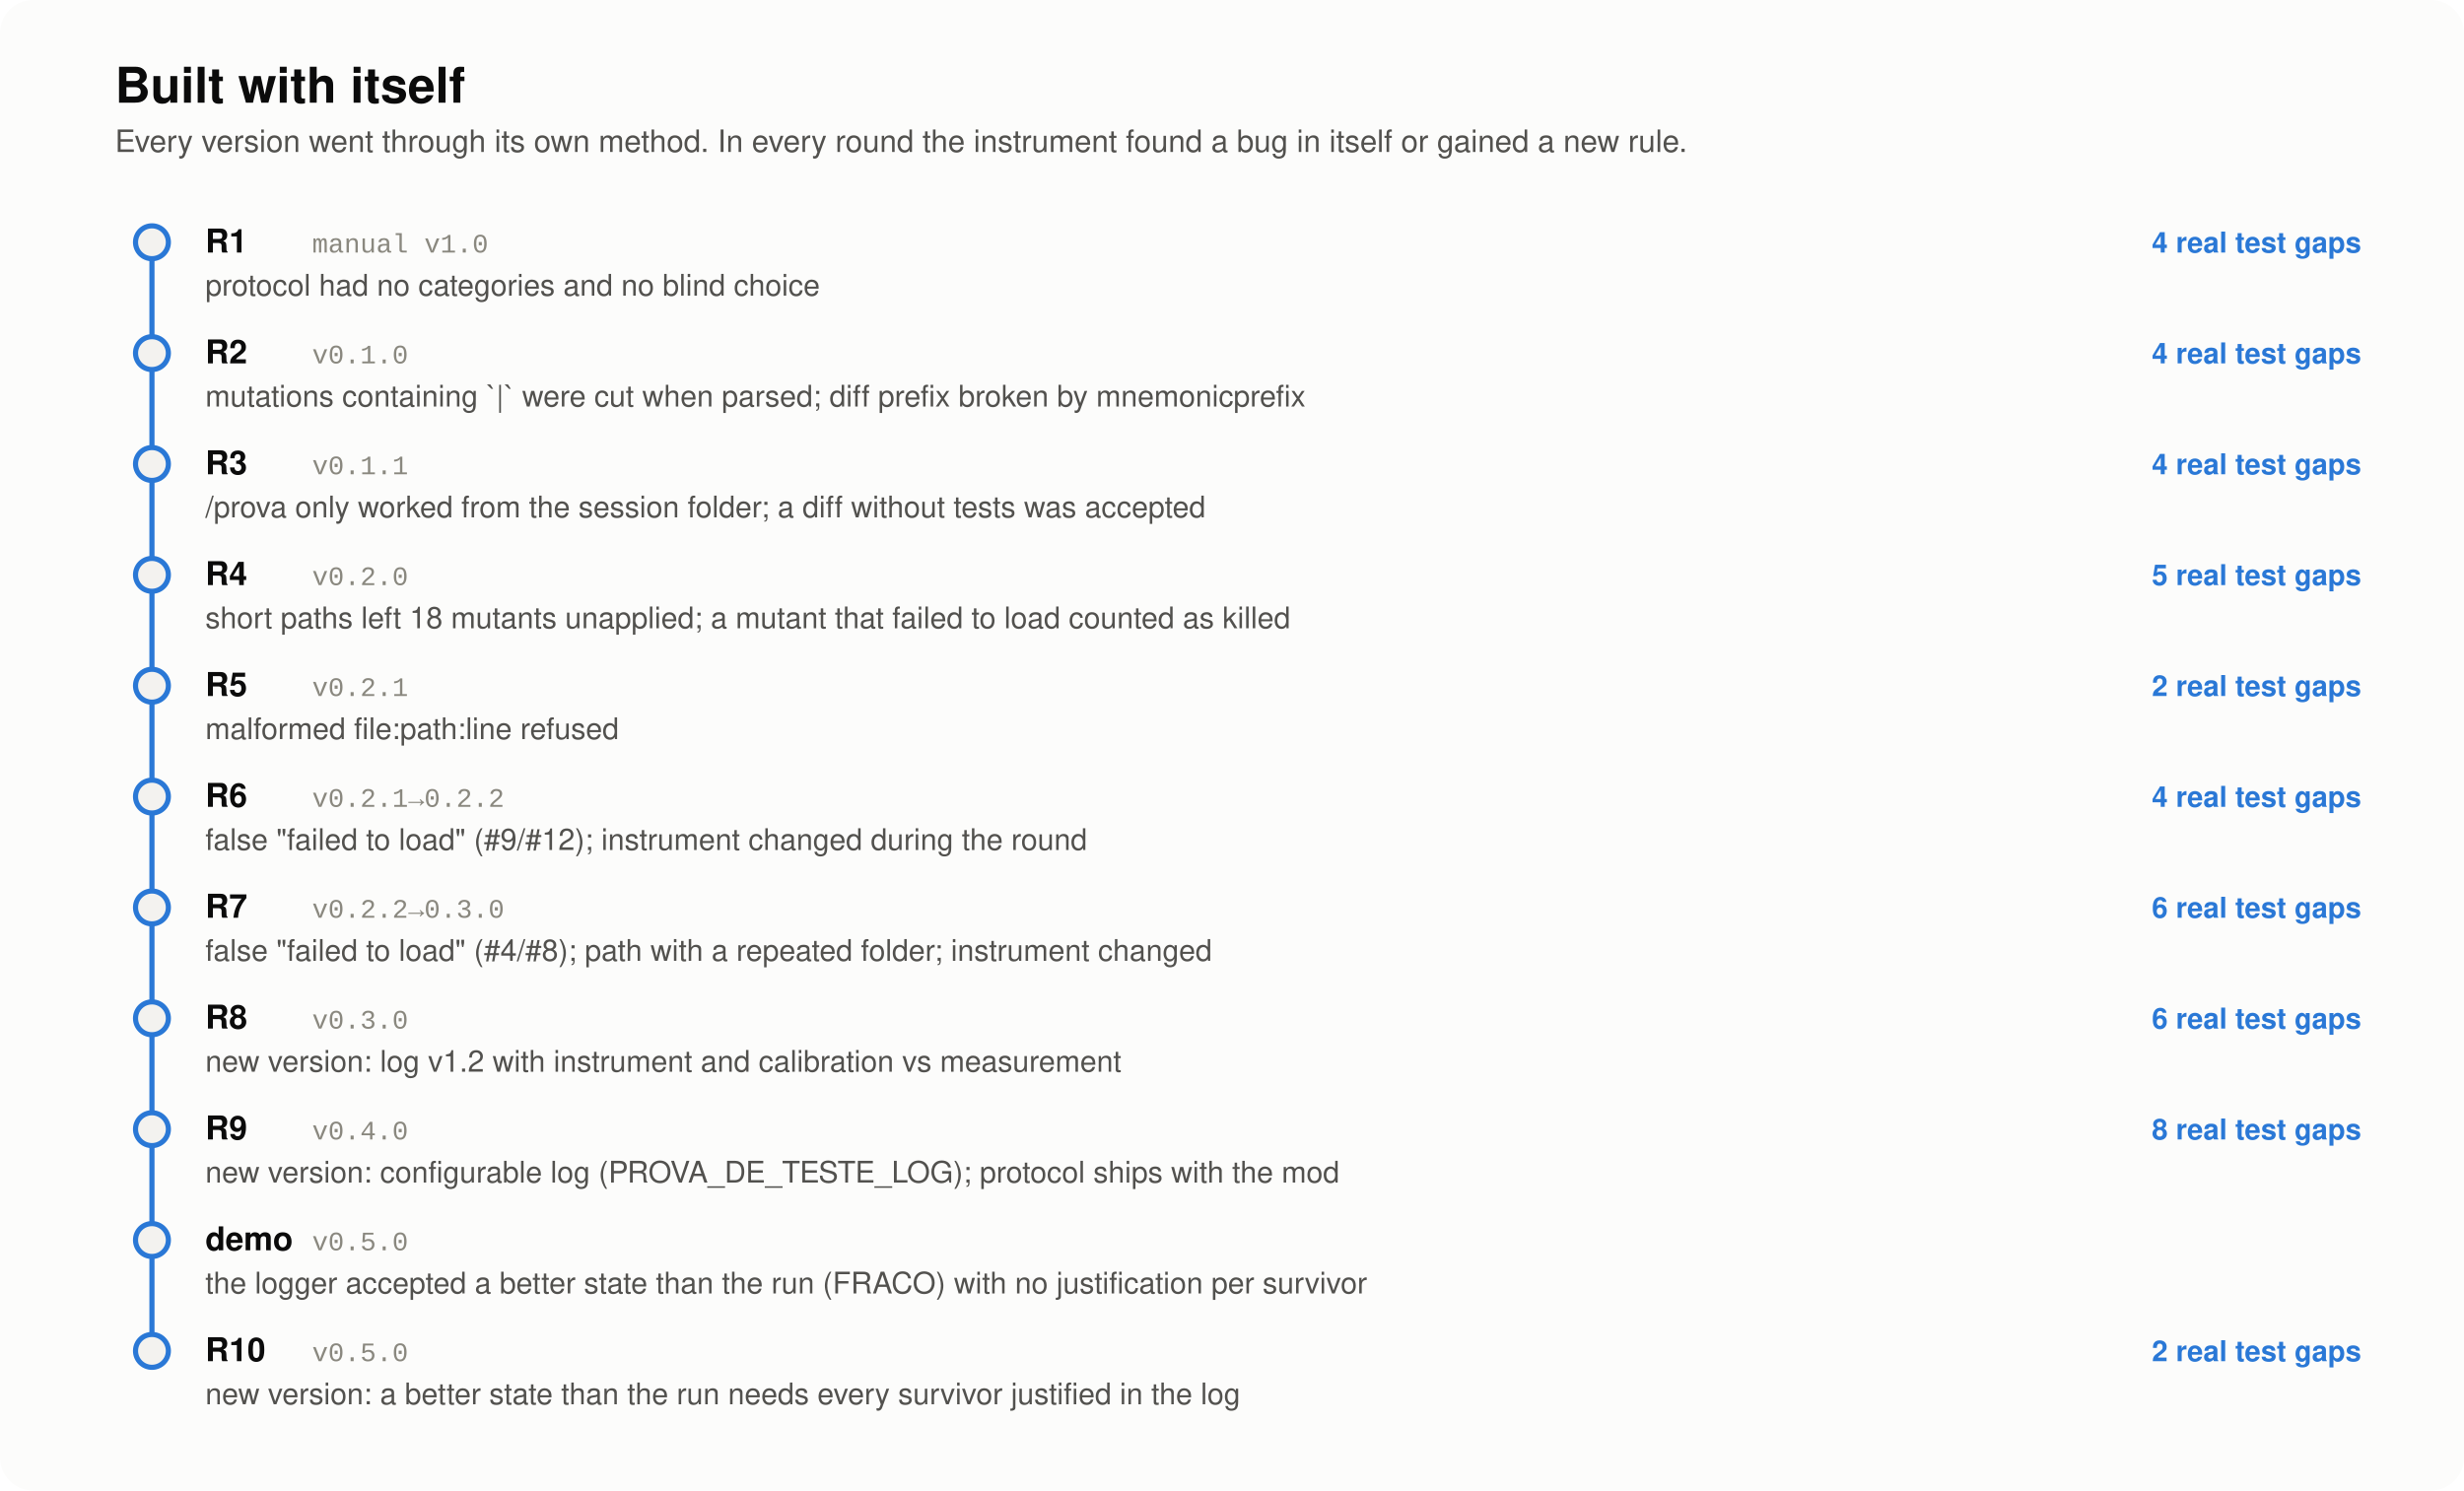
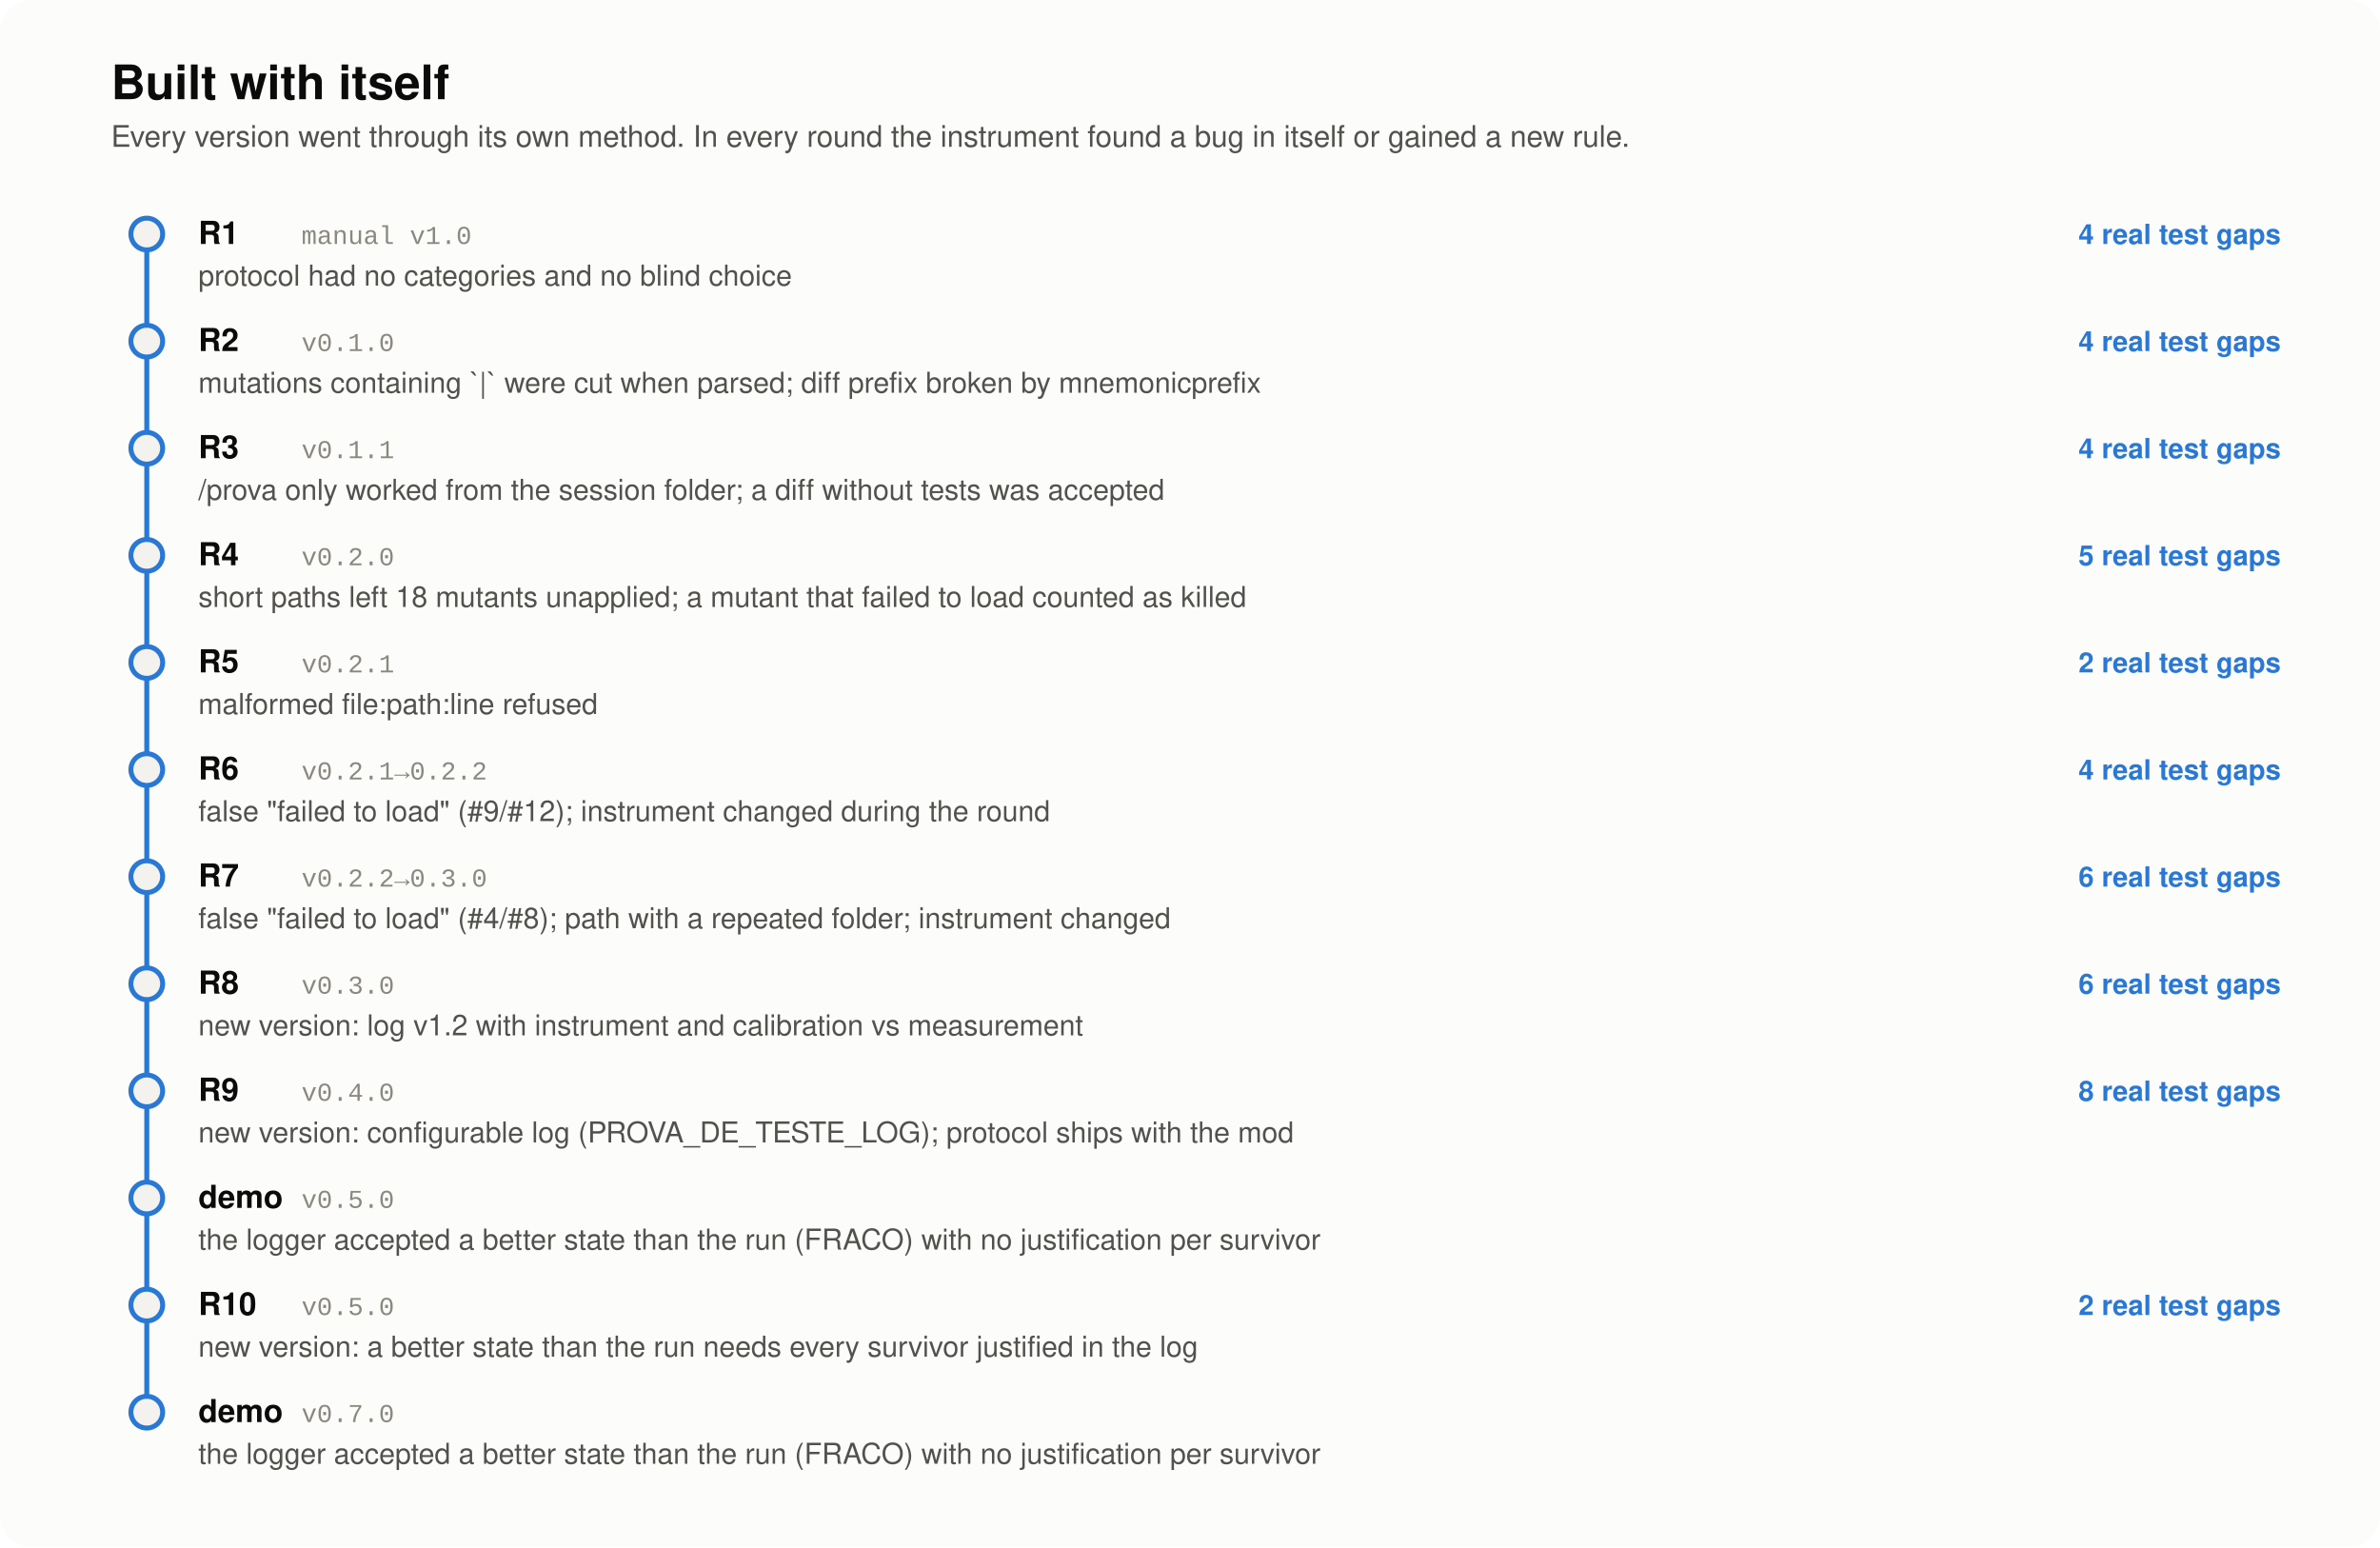
- <svg xmlns="http://www.w3.org/2000/svg" viewBox="0 0 1200 726" width="1200" height="726" role="img" aria-label="Timeline of the instrument calibration rounds" font-family="ui-sans-serif, -apple-system, 'Segoe UI', Helvetica, Arial, sans-serif">
+ <svg xmlns="http://www.w3.org/2000/svg" viewBox="0 0 1200 780" width="1200" height="780" role="img" aria-label="Timeline of the instrument calibration rounds" font-family="ui-sans-serif, -apple-system, 'Segoe UI', Helvetica, Arial, sans-serif">
  <style>
  .sup { fill: #fcfcfb; } .sup2 { fill: #f3f2ef; } .borda { stroke: #dedcd5; }
  .t1 { fill: #0b0b0b; } .t2 { fill: #52514e; } .t3 { fill: #8a887f; }
  .ac { fill: #2a78d6; } .acs { stroke: #2a78d6; } .acf { fill: #e8f1fb; }
  .ok { fill: #0f7a3d; } .okf { fill: #e3f3e8; }
  @media (prefers-color-scheme: dark) {
    .sup { fill: #1a1a19; } .sup2 { fill: #232322; } .borda { stroke: #3a3936; }
    .t1 { fill: #f0efec; } .t2 { fill: #c3c2b7; } .t3 { fill: #8f8d84; }
    .ac { fill: #3987e5; } .acs { stroke: #3987e5; } .acf { fill: #1d2c40; }
    .ok { fill: #4cc27a; } .okf { fill: #16301f; }
  }
  @media (prefers-reduced-motion: reduce) { * { animation: none !important; } }
</style>
-   <rect width="1200" height="726" rx="16" class="sup" />
+   <rect width="1200" height="780" rx="16" class="sup" />
  <text x="56" y="50" font-size="24" font-weight="800" class="t1">Built with itself</text>
  <text x="56" y="74" font-size="15" class="t2">Every version went through its own method. In every round the instrument found a bug in itself or gained a new rule.</text>
  <line x1="74" y1="126" x2="74" y2="164" class="acs" stroke-width="2.5" />
  <circle cx="74" cy="118" r="8" class="sup2 acs" stroke-width="2.5" />
  <text x="100" y="123" font-size="16" font-weight="700" class="t1">R1</text>
  <text x="152" y="123" font-size="13" class="t3" font-family="ui-monospace, 'SF Mono', Menlo, Consolas, 'Liberation Mono', monospace">manual v1.0</text>
  <text x="100" y="144" font-size="14.5" class="t2">protocol had no categories and no blind choice</text>
  <text x="1150" y="123" font-size="14" class="ac" text-anchor="end" font-weight="700">4 real test gaps</text>
  <line x1="74" y1="180" x2="74" y2="218" class="acs" stroke-width="2.5" />
  <circle cx="74" cy="172" r="8" class="sup2 acs" stroke-width="2.5" />
  <text x="100" y="177" font-size="16" font-weight="700" class="t1">R2</text>
  <text x="152" y="177" font-size="13" class="t3" font-family="ui-monospace, 'SF Mono', Menlo, Consolas, 'Liberation Mono', monospace">v0.1.0</text>
  <text x="100" y="198" font-size="14.5" class="t2">mutations containing `|` were cut when parsed; diff prefix broken by mnemonicprefix</text>
  <text x="1150" y="177" font-size="14" class="ac" text-anchor="end" font-weight="700">4 real test gaps</text>
  <line x1="74" y1="234" x2="74" y2="272" class="acs" stroke-width="2.5" />
  <circle cx="74" cy="226" r="8" class="sup2 acs" stroke-width="2.5" />
  <text x="100" y="231" font-size="16" font-weight="700" class="t1">R3</text>
  <text x="152" y="231" font-size="13" class="t3" font-family="ui-monospace, 'SF Mono', Menlo, Consolas, 'Liberation Mono', monospace">v0.1.1</text>
  <text x="100" y="252" font-size="14.5" class="t2">/prova only worked from the session folder; a diff without tests was accepted</text>
  <text x="1150" y="231" font-size="14" class="ac" text-anchor="end" font-weight="700">4 real test gaps</text>
  <line x1="74" y1="288" x2="74" y2="326" class="acs" stroke-width="2.5" />
  <circle cx="74" cy="280" r="8" class="sup2 acs" stroke-width="2.5" />
  <text x="100" y="285" font-size="16" font-weight="700" class="t1">R4</text>
  <text x="152" y="285" font-size="13" class="t3" font-family="ui-monospace, 'SF Mono', Menlo, Consolas, 'Liberation Mono', monospace">v0.2.0</text>
  <text x="100" y="306" font-size="14.5" class="t2">short paths left 18 mutants unapplied; a mutant that failed to load counted as killed</text>
  <text x="1150" y="285" font-size="14" class="ac" text-anchor="end" font-weight="700">5 real test gaps</text>
  <line x1="74" y1="342" x2="74" y2="380" class="acs" stroke-width="2.5" />
  <circle cx="74" cy="334" r="8" class="sup2 acs" stroke-width="2.5" />
  <text x="100" y="339" font-size="16" font-weight="700" class="t1">R5</text>
  <text x="152" y="339" font-size="13" class="t3" font-family="ui-monospace, 'SF Mono', Menlo, Consolas, 'Liberation Mono', monospace">v0.2.1</text>
  <text x="100" y="360" font-size="14.5" class="t2">malformed file:path:line refused</text>
  <text x="1150" y="339" font-size="14" class="ac" text-anchor="end" font-weight="700">2 real test gaps</text>
  <line x1="74" y1="396" x2="74" y2="434" class="acs" stroke-width="2.5" />
  <circle cx="74" cy="388" r="8" class="sup2 acs" stroke-width="2.5" />
  <text x="100" y="393" font-size="16" font-weight="700" class="t1">R6</text>
  <text x="152" y="393" font-size="13" class="t3" font-family="ui-monospace, 'SF Mono', Menlo, Consolas, 'Liberation Mono', monospace">v0.2.1→0.2.2</text>
  <text x="100" y="414" font-size="14.5" class="t2">false "failed to load" (#9/#12); instrument changed during the round</text>
  <text x="1150" y="393" font-size="14" class="ac" text-anchor="end" font-weight="700">4 real test gaps</text>
  <line x1="74" y1="450" x2="74" y2="488" class="acs" stroke-width="2.5" />
  <circle cx="74" cy="442" r="8" class="sup2 acs" stroke-width="2.5" />
  <text x="100" y="447" font-size="16" font-weight="700" class="t1">R7</text>
  <text x="152" y="447" font-size="13" class="t3" font-family="ui-monospace, 'SF Mono', Menlo, Consolas, 'Liberation Mono', monospace">v0.2.2→0.3.0</text>
  <text x="100" y="468" font-size="14.5" class="t2">false "failed to load" (#4/#8); path with a repeated folder; instrument changed</text>
  <text x="1150" y="447" font-size="14" class="ac" text-anchor="end" font-weight="700">6 real test gaps</text>
  <line x1="74" y1="504" x2="74" y2="542" class="acs" stroke-width="2.5" />
  <circle cx="74" cy="496" r="8" class="sup2 acs" stroke-width="2.5" />
  <text x="100" y="501" font-size="16" font-weight="700" class="t1">R8</text>
  <text x="152" y="501" font-size="13" class="t3" font-family="ui-monospace, 'SF Mono', Menlo, Consolas, 'Liberation Mono', monospace">v0.3.0</text>
  <text x="100" y="522" font-size="14.5" class="t2">new version: log v1.2 with instrument and calibration vs measurement</text>
  <text x="1150" y="501" font-size="14" class="ac" text-anchor="end" font-weight="700">6 real test gaps</text>
  <line x1="74" y1="558" x2="74" y2="596" class="acs" stroke-width="2.5" />
  <circle cx="74" cy="550" r="8" class="sup2 acs" stroke-width="2.5" />
  <text x="100" y="555" font-size="16" font-weight="700" class="t1">R9</text>
  <text x="152" y="555" font-size="13" class="t3" font-family="ui-monospace, 'SF Mono', Menlo, Consolas, 'Liberation Mono', monospace">v0.4.0</text>
  <text x="100" y="576" font-size="14.5" class="t2">new version: configurable log (PROVA_DE_TESTE_LOG); protocol ships with the mod</text>
  <text x="1150" y="555" font-size="14" class="ac" text-anchor="end" font-weight="700">8 real test gaps</text>
  <line x1="74" y1="612" x2="74" y2="650" class="acs" stroke-width="2.5" />
  <circle cx="74" cy="604" r="8" class="sup2 acs" stroke-width="2.5" />
  <text x="100" y="609" font-size="16" font-weight="700" class="t1">demo</text>
  <text x="152" y="609" font-size="13" class="t3" font-family="ui-monospace, 'SF Mono', Menlo, Consolas, 'Liberation Mono', monospace">v0.5.0</text>
  <text x="100" y="630" font-size="14.5" class="t2">the logger accepted a better state than the run (FRACO) with no justification per survivor</text>
+   <line x1="74" y1="666" x2="74" y2="704" class="acs" stroke-width="2.5" />
  <circle cx="74" cy="658" r="8" class="sup2 acs" stroke-width="2.5" />
  <text x="100" y="663" font-size="16" font-weight="700" class="t1">R10</text>
  <text x="152" y="663" font-size="13" class="t3" font-family="ui-monospace, 'SF Mono', Menlo, Consolas, 'Liberation Mono', monospace">v0.5.0</text>
  <text x="100" y="684" font-size="14.5" class="t2">new version: a better state than the run needs every survivor justified in the log</text>
  <text x="1150" y="663" font-size="14" class="ac" text-anchor="end" font-weight="700">2 real test gaps</text>
+   <circle cx="74" cy="712" r="8" class="sup2 acs" stroke-width="2.5" />
+   <text x="100" y="717" font-size="16" font-weight="700" class="t1">demo</text>
+   <text x="152" y="717" font-size="13" class="t3" font-family="ui-monospace, 'SF Mono', Menlo, Consolas, 'Liberation Mono', monospace">v0.7.0</text>
+   <text x="100" y="738" font-size="14.5" class="t2">the logger accepted a better state than the run (FRACO) with no justification per survivor</text>
</svg>
